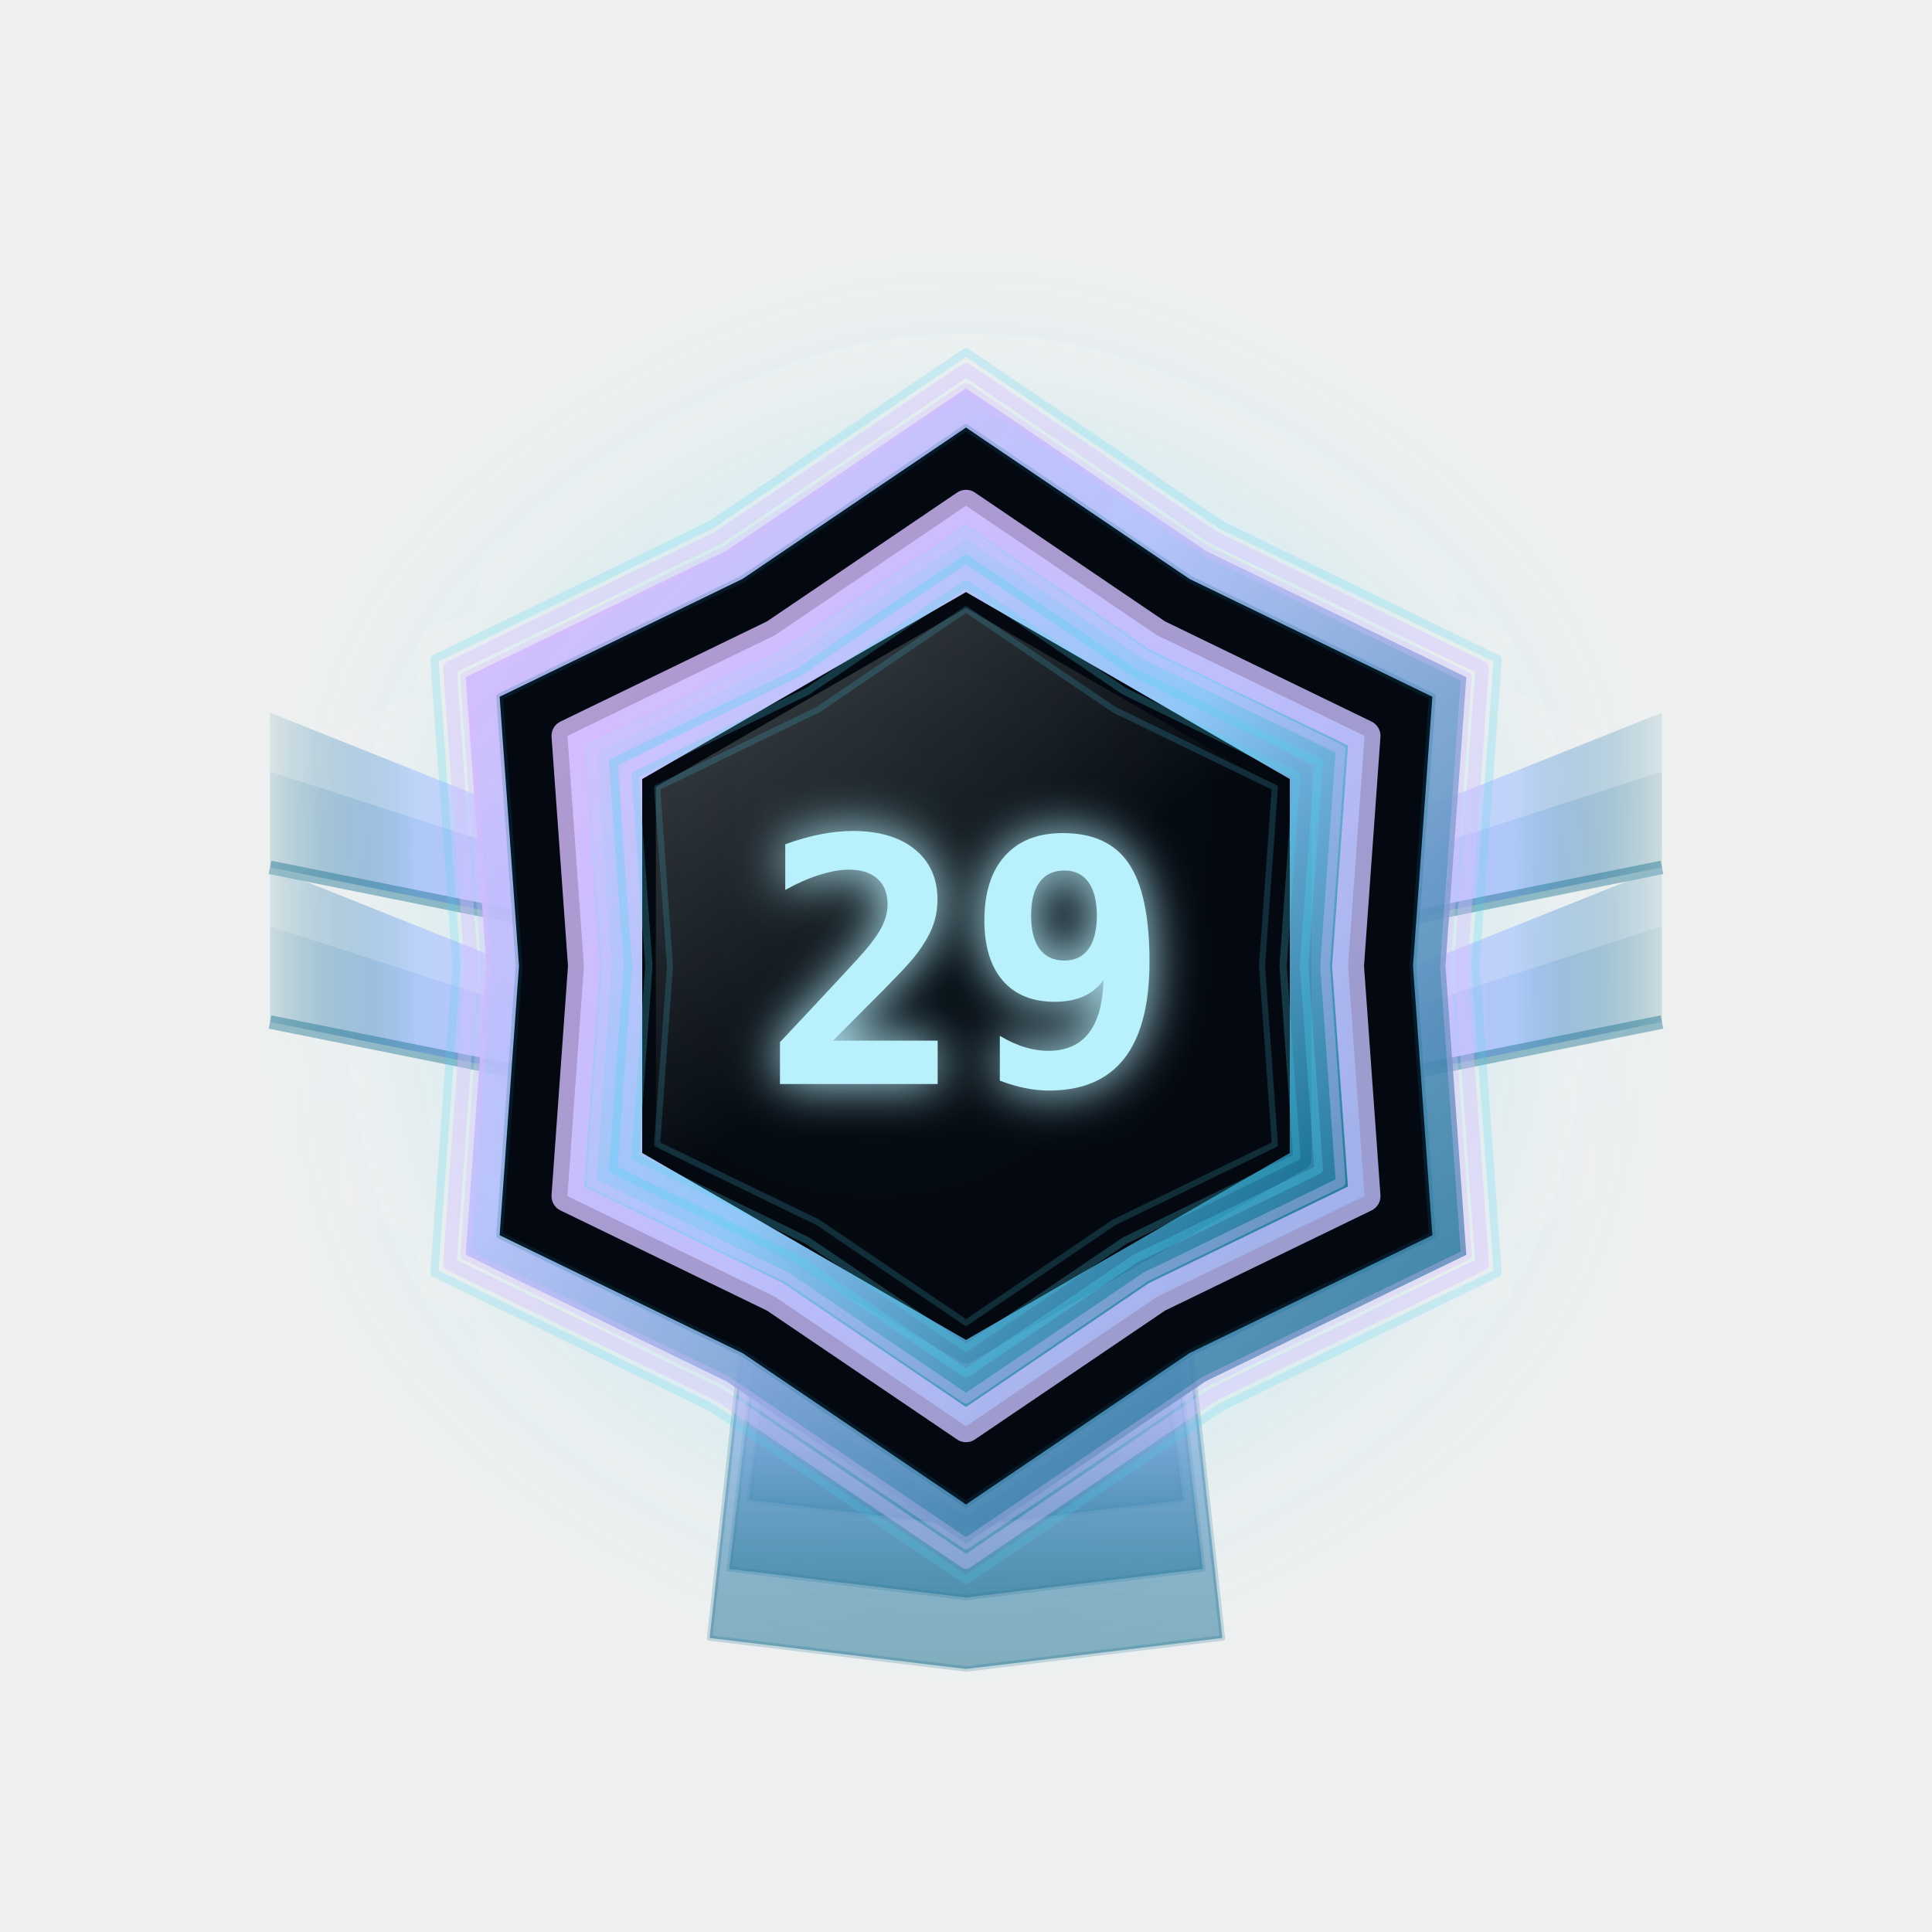
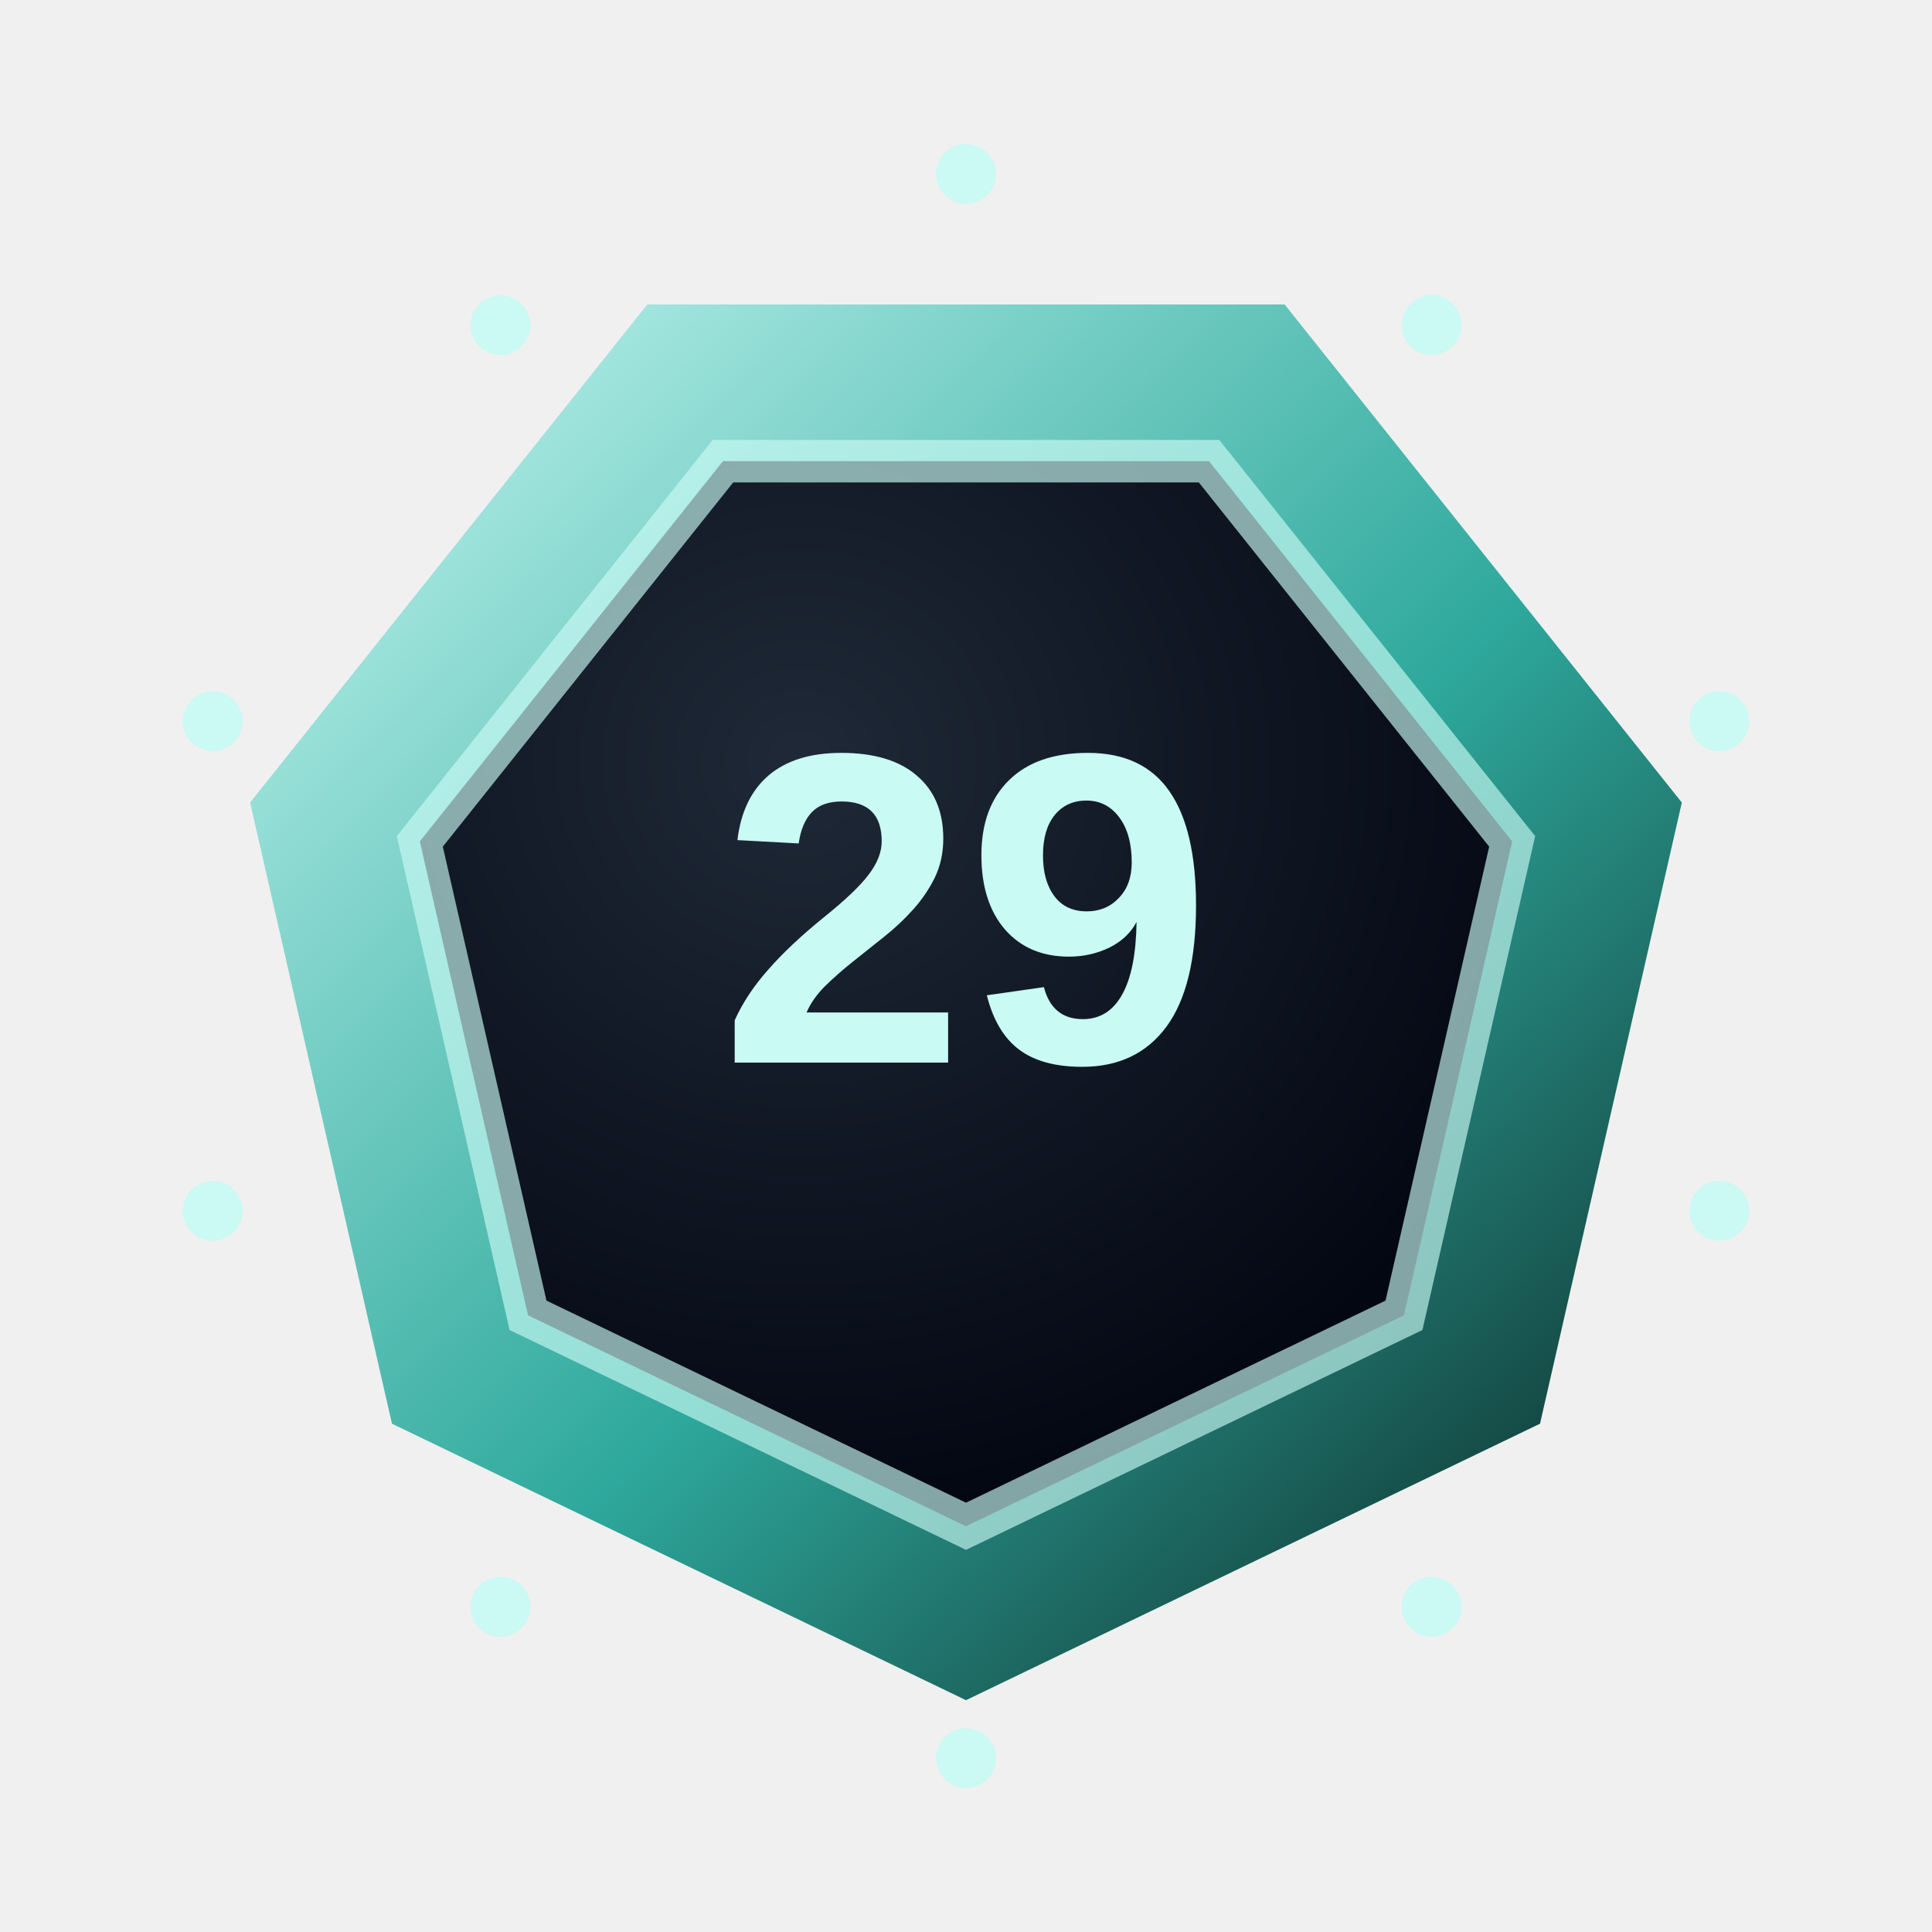
- <svg xmlns="http://www.w3.org/2000/svg" width="142.80" height="142.80" viewBox="-29.40 -29.40 142.80 142.80">
+ <svg xmlns="http://www.w3.org/2000/svg" width="100" height="100" viewBox="0 0 100 100">
  <defs>
-     <radialGradient id="bgysc9d" cx="35%" cy="28%" r="72%">
-       <stop offset="0%" stop-color="#081218" />
-       <stop offset="100%" stop-color="#040810" />
+     <linearGradient id="g" x1="0" y1="0" x2="1" y2="1">
+       <stop offset="0%" stop-color="#c9faf4" />
+       <stop offset="55%" stop-color="#2ea89c" />
+       <stop offset="100%" stop-color="#081b1a" />
+     </linearGradient>
+     <radialGradient id="bg" cx="35%" cy="28%" r="72%">
+       <stop offset="0%" stop-color="#1f2937" />
+       <stop offset="100%" stop-color="#030712" />
    </radialGradient>
-     <linearGradient id="rimysc9d" x1="5%" y1="5%" x2="95%" y2="95%">
-       <stop offset="0%" stop-color="#d6c2fe" />
-       <stop offset="50%" stop-color="#90c7f7" />
-       <stop offset="100%" stop-color="#0c6888" />
-     </linearGradient>
-     <linearGradient id="transRingysc9d" x1="0%" y1="0%" x2="100%" y2="100%">
-       <stop offset="0%" stop-color="#dbbbff" />
-       <stop offset="100%" stop-color="#babffb" />
-     </linearGradient>
-     <linearGradient id="shysc9d" x1="18%" y1="0%" x2="82%" y2="100%">
-       <stop offset="0%" stop-color="white" stop-opacity="0.2" />
-       <stop offset="50%" stop-color="white" stop-opacity="0" />
-     </linearGradient>
-     <filter id="glysc9d" x="-40%" y="-40%" width="180%" height="180%">
-       <feGaussianBlur stdDeviation="1.8" result="b" />
-       <feMerge>
-         <feMergeNode in="b" />
-         <feMergeNode in="SourceGraphic" />
-       </feMerge>
-     </filter>
-     <filter id="haloysc9d" x="-150%" y="-150%" width="500%" height="500%">
-       <feGaussianBlur stdDeviation="12" result="b" />
-       <feMerge>
-         <feMergeNode in="b" />
-         <feMergeNode in="SourceGraphic" />
-       </feMerge>
-     </filter>
-     <linearGradient id="pgysc9d_0" x1="5%" y1="0%" x2="95%" y2="100%">
-       <stop offset="0%" stop-color="#cad5fd" stop-opacity="0.95" />
-       <stop offset="38%" stop-color="#7fcaf5" stop-opacity="0.9" />
-       <stop offset="100%" stop-color="#0c6888" stop-opacity="0.85" />
-     </linearGradient>
-     <linearGradient id="pgysc9d_1" x1="5%" y1="0%" x2="95%" y2="100%">
-       <stop offset="0%" stop-color="#cad5fd" stop-opacity="0.95" />
-       <stop offset="38%" stop-color="#7fcaf5" stop-opacity="0.9" />
-       <stop offset="100%" stop-color="#0c6888" stop-opacity="0.85" />
-     </linearGradient>
-     <linearGradient id="pgysc9d_2" x1="5%" y1="0%" x2="95%" y2="100%">
-       <stop offset="0%" stop-color="#dbbaff" stop-opacity="0.95" />
-       <stop offset="38%" stop-color="#b3c0fb" stop-opacity="0.9" />
-       <stop offset="100%" stop-color="#0c6888" stop-opacity="0.85" />
-     </linearGradient>
-     <linearGradient id="apysc9d_0" x1="0%" y1="0%" x2="0%" y2="100%">
-       <stop offset="0%" stop-color="#d8c0ff" />
-       <stop offset="100%" stop-color="#0c6888" stop-opacity="0.65" />
-     </linearGradient>
-     <linearGradient id="apysc9d_1" x1="0%" y1="0%" x2="0%" y2="100%">
-       <stop offset="0%" stop-color="#a5c3f9" />
-       <stop offset="100%" stop-color="#0c6888" stop-opacity="0.65" />
-     </linearGradient>
-     <linearGradient id="apysc9d_2" x1="0%" y1="0%" x2="0%" y2="100%">
-       <stop offset="0%" stop-color="#a5c3f9" />
-       <stop offset="100%" stop-color="#0c6888" stop-opacity="0.65" />
-     </linearGradient>
-     <linearGradient id="csysc9d_L0" x1="100%" y1="50%" x2="0%" y2="50%">
-       <stop offset="0%" stop-color="#d8c0ff" stop-opacity="1.0" />
-       <stop offset="55%" stop-color="#a5c3f9" stop-opacity="0.88" />
-       <stop offset="100%" stop-color="#0c6888" stop-opacity="0.15" />
-     </linearGradient>
-     <linearGradient id="csysc9d_R0" x1="0%" y1="50%" x2="100%" y2="50%">
-       <stop offset="0%" stop-color="#d8c0ff" stop-opacity="1.0" />
-       <stop offset="55%" stop-color="#a5c3f9" stop-opacity="0.88" />
-       <stop offset="100%" stop-color="#0c6888" stop-opacity="0.15" />
-     </linearGradient>
-     <linearGradient id="csysc9d_L1" x1="100%" y1="50%" x2="0%" y2="50%">
-       <stop offset="0%" stop-color="#d8c0ff" stop-opacity="1.0" />
-       <stop offset="55%" stop-color="#a5c3f9" stop-opacity="0.88" />
-       <stop offset="100%" stop-color="#0c6888" stop-opacity="0.15" />
-     </linearGradient>
-     <linearGradient id="csysc9d_R1" x1="0%" y1="50%" x2="100%" y2="50%">
-       <stop offset="0%" stop-color="#d8c0ff" stop-opacity="1.0" />
-       <stop offset="55%" stop-color="#a5c3f9" stop-opacity="0.88" />
-       <stop offset="100%" stop-color="#0c6888" stop-opacity="0.15" />
-     </linearGradient>
  </defs>
-   <path d="M71.46,24.99 L70.24,42.00L71.46,59.01 L56.12,66.45L42.00,76.02 L27.88,66.45L12.54,59.01 L13.76,42.00L12.54,24.99 L27.88,17.55L42.00,7.98 L56.12,17.55Z" fill="#4ad4f0" fill-opacity="0.55" filter="url(#haloysc9d)" />
-   <path d="M27.88,66.45 L42.00,76.02 L56.12,66.45 L58.06,81.46 L42.00,83.40 L25.94,81.46 Z" fill="url(#apysc9d_0)" opacity="0.9" />
-   <path d="M27.88,66.45 L42.00,76.02 L56.12,66.45" fill="none" stroke="#d8c0ff" stroke-width="0.9" stroke-opacity="0.52" stroke-linejoin="round" />
-   <path d="M27.88,66.45 L42.00,76.02 L56.12,66.45 L58.06,81.46 L42.00,83.40 L25.94,81.46 Z" fill="none" stroke="#0c6888" stroke-width="0.4" stroke-opacity="0.2" stroke-linejoin="round" />
-   <path d="M26.61,68.65 L42.00,79.08 L57.39,68.65 L59.50,86.57 L42.00,88.68 L24.50,86.57 Z" fill="url(#apysc9d_1)" opacity="0.82" />
-   <path d="M26.61,68.65 L42.00,79.08 L57.39,68.65" fill="none" stroke="#d8c0ff" stroke-width="0.9" stroke-opacity="0.42" stroke-linejoin="round" />
-   <path d="M26.61,68.65 L42.00,79.08 L57.39,68.65 L59.50,86.57 L42.00,88.68 L24.50,86.57 Z" fill="none" stroke="#0c6888" stroke-width="0.4" stroke-opacity="0.2" stroke-linejoin="round" />
-   <path d="M25.34,70.86 L42.00,82.14 L58.66,70.86 L60.95,91.67 L42.00,93.96 L23.05,91.67 Z" fill="url(#apysc9d_2)" opacity="0.74" />
-   <path d="M25.34,70.86 L42.00,82.14 L58.66,70.86" fill="none" stroke="#d8c0ff" stroke-width="0.9" stroke-opacity="0.32" stroke-linejoin="round" />
-   <path d="M25.34,70.86 L42.00,82.14 L58.66,70.86 L60.95,91.67 L42.00,93.96 L23.05,91.67 Z" fill="none" stroke="#0c6888" stroke-width="0.4" stroke-opacity="0.2" stroke-linejoin="round" />
-   <polygon points="14.85,32.97 14.85,39.60 -9.44,34.71 -9.44,23.28" fill="url(#csysc9d_L0)" />
-   <polygon points="69.15,32.97 69.15,39.60 93.44,34.71 93.44,23.28" fill="url(#csysc9d_R0)" />
-   <polygon points="14.85,32.97 14.85,35.49 -9.44,27.63 -9.44,23.28" fill="white" opacity="0.22" />
-   <polygon points="69.15,32.97 69.15,35.49 93.44,27.63 93.44,23.28" fill="white" opacity="0.22" />
-   <line x1="14.85" y1="39.60" x2="-9.44" y2="34.71" stroke="#0c6888" stroke-width="1.0" stroke-opacity="0.4" />
-   <line x1="69.15" y1="39.60" x2="93.44" y2="34.71" stroke="#0c6888" stroke-width="1.0" stroke-opacity="0.4" />
-   <polygon points="14.85,44.40 14.85,51.03 -9.44,46.14 -9.44,34.71" fill="url(#csysc9d_L1)" />
-   <polygon points="69.15,44.40 69.15,51.03 93.44,46.14 93.44,34.71" fill="url(#csysc9d_R1)" />
-   <polygon points="14.85,44.40 14.85,46.92 -9.44,39.06 -9.44,34.71" fill="white" opacity="0.18" />
-   <polygon points="69.15,44.40 69.15,46.92 93.44,39.06 93.44,34.71" fill="white" opacity="0.18" />
-   <line x1="14.85" y1="51.03" x2="-9.44" y2="46.14" stroke="#0c6888" stroke-width="1.0" stroke-opacity="0.4" />
-   <line x1="69.15" y1="51.03" x2="93.44" y2="46.14" stroke="#0c6888" stroke-width="1.0" stroke-opacity="0.4" />
-   <path d="M73.97,23.54 L72.64,42.00L73.97,60.46 L57.32,68.53L42.00,78.91 L26.68,68.53L10.03,60.46 L11.36,42.00L10.03,23.54 L26.68,15.47L42.00,5.09 L57.32,15.47Z" fill="url(#pgysc9d_0)" />
-   <path d="M71.46,24.99 L70.24,42.00L71.46,59.01 L56.12,66.45L42.00,76.02 L27.88,66.45L12.54,59.01 L13.76,42.00L12.54,24.99 L27.88,17.55L42.00,7.98 L56.12,17.55Z" fill="#040810" />
-   <path d="M73.97,23.54 L72.64,42.00L73.97,60.46 L57.32,68.53L42.00,78.91 L26.68,68.53L10.03,60.46 L11.36,42.00L10.03,23.54 L26.68,15.47L42.00,5.09 L57.32,15.47Z" fill="none" stroke="#cad5fd" stroke-width="0.8" stroke-opacity="0.48" stroke-linejoin="round" />
-   <path d="M71.46,24.99 L70.24,42.00L71.46,59.01 L56.12,66.45L42.00,76.02 L27.88,66.45L12.54,59.01 L13.76,42.00L12.54,24.99 L27.88,17.55L42.00,7.98 L56.12,17.55Z" fill="none" stroke="#0c6888" stroke-width="0.5" stroke-opacity="0.28" stroke-linejoin="round" />
-   <path d="M76.47,22.10 L75.04,42.00L76.47,61.90 L58.52,70.61L42.00,81.80 L25.48,70.61L7.53,61.90 L8.96,42.00L7.53,22.10 L25.48,13.39L42.00,2.20 L58.52,13.39Z" fill="url(#pgysc9d_1)" />
-   <path d="M73.97,23.54 L72.64,42.00L73.97,60.46 L57.32,68.53L42.00,78.91 L26.68,68.53L10.03,60.46 L11.36,42.00L10.03,23.54 L26.68,15.47L42.00,5.09 L57.32,15.47Z" fill="#040810" />
-   <path d="M76.47,22.10 L75.04,42.00L76.47,61.90 L58.52,70.61L42.00,81.80 L25.48,70.61L7.53,61.90 L8.96,42.00L7.53,22.10 L25.48,13.39L42.00,2.20 L58.52,13.39Z" fill="none" stroke="#cad5fd" stroke-width="0.8" stroke-opacity="0.4" stroke-linejoin="round" />
-   <path d="M73.97,23.54 L72.64,42.00L73.97,60.46 L57.32,68.53L42.00,78.91 L26.68,68.53L10.03,60.46 L11.36,42.00L10.03,23.54 L26.68,15.47L42.00,5.09 L57.32,15.47Z" fill="none" stroke="#0c6888" stroke-width="0.5" stroke-opacity="0.24" stroke-linejoin="round" />
-   <path d="M78.98,20.65 L77.44,42.00L78.98,63.35 L59.72,72.69L42.00,84.70 L24.28,72.69L5.02,63.35 L6.56,42.00L5.02,20.65 L24.28,11.31L42.00,-0.70 L59.72,11.31Z" fill="url(#pgysc9d_2)" />
-   <path d="M76.47,22.10 L75.04,42.00L76.47,61.90 L58.52,70.61L42.00,81.80 L25.48,70.61L7.53,61.90 L8.96,42.00L7.53,22.10 L25.48,13.39L42.00,2.20 L58.52,13.39Z" fill="#040810" />
-   <path d="M78.98,20.65 L77.44,42.00L78.98,63.35 L59.72,72.69L42.00,84.70 L24.28,72.69L5.02,63.35 L6.56,42.00L5.02,20.65 L24.28,11.31L42.00,-0.70 L59.72,11.31Z" fill="none" stroke="#dbbaff" stroke-width="0.8" stroke-opacity="0.32" stroke-linejoin="round" />
-   <path d="M76.47,22.10 L75.04,42.00L76.47,61.90 L58.52,70.61L42.00,81.80 L25.48,70.61L7.53,61.90 L8.96,42.00L7.53,22.10 L25.48,13.39L42.00,2.20 L58.52,13.39Z" fill="none" stroke="#0c6888" stroke-width="0.5" stroke-opacity="0.2" stroke-linejoin="round" />
-   <path d="M80.15,19.97 L78.57,42.00L80.15,64.03 L60.28,73.67L42.00,86.06 L23.72,73.67L3.85,64.03 L5.43,42.00L3.85,19.97 L23.72,10.33L42.00,-2.06 L60.28,10.33Z" fill="none" stroke="#d9beff" stroke-width="1.0" stroke-opacity="0.38" stroke-linejoin="round" />
-   <path d="M81.30,19.31 L79.66,42.00L81.30,64.69 L60.83,74.62L42.00,87.38 L23.17,74.62L2.70,64.69 L4.34,42.00L2.70,19.31 L23.17,9.38L42.00,-3.38 L60.83,9.38Z" fill="none" stroke="#4ad4f0" stroke-width="0.6" stroke-opacity="0.2" stroke-linejoin="round" />
-   <path d="M71.46,24.99 L70.24,42.00L71.46,59.01 L56.12,66.45L42.00,76.02 L27.88,66.45L12.54,59.01 L13.76,42.00L12.54,24.99 L27.88,17.55L42.00,7.98 L56.12,17.55Z" fill="url(#rimysc9d)" />
-   <path d="M66.73,27.72L66.73,56.28L42.00,70.56L17.27,56.28L17.27,27.72L42.00,13.44Z" fill="#040810" />
-   <path d="M66.73,27.72L66.73,56.28L42.00,70.56L17.27,56.28L17.27,27.72L42.00,13.44Z" fill="none" stroke="url(#rimysc9d)" stroke-width="1.596" stroke-linejoin="round" />
-   <path d="M64.92,28.77L64.92,55.23L42.00,68.46L19.08,55.23L19.08,28.77L42.00,15.54Z" fill="url(#bgysc9d)" />
-   <path d="M64.92,28.77L64.92,55.23L42.00,68.46L19.08,55.23L19.08,28.77L42.00,15.54Z" fill="url(#shysc9d)" />
-   <path d="M71.46,24.99 L70.24,42.00L71.46,59.01 L56.12,66.45L42.00,76.02 L27.88,66.45L12.54,59.01 L13.76,42.00L12.54,24.99 L27.88,17.55L42.00,7.98 L56.12,17.55Z" fill="none" stroke="url(#transRingysc9d)" stroke-width="2.352" stroke-opacity="0.81" stroke-linejoin="round" />
-   <path d="M69.69,26.01 L68.54,42.00L69.69,57.99 L55.27,64.99L42.00,73.98 L28.73,64.99L14.31,57.99 L15.46,42.00L14.31,26.01 L28.73,19.01L42.00,10.02 L55.27,19.01Z" fill="none" stroke="#d8c0ff" stroke-width="0.72" stroke-opacity="0.36" stroke-linejoin="round" />
-   <path d="M68.07,26.95 L66.99,42.00L68.07,57.05 L54.49,63.64L42.00,72.11 L29.51,63.64L15.93,57.05 L17.01,42.00L15.93,26.95 L29.51,20.36L42.00,11.89 L54.49,20.36Z" fill="none" stroke="#4ad4f0" stroke-width="0.63" stroke-opacity="0.3" stroke-linejoin="round" />
-   <path d="M66.45,27.88 L65.44,42.00L66.45,56.12 L53.72,62.30L42.00,70.24 L30.28,62.30L17.55,56.12 L18.56,42.00L17.55,27.88 L30.28,21.70L42.00,13.76 L53.72,21.70Z" fill="none" stroke="#4ad4f0" stroke-width="0.54" stroke-opacity="0.24" stroke-linejoin="round" />
-   <path d="M64.83,28.82 L63.88,42.00L64.83,55.18 L52.94,60.95L42.00,68.37 L31.06,60.95L19.17,55.18 L20.12,42.00L19.17,28.82 L31.06,23.05L42.00,15.63 L52.94,23.05Z" fill="none" stroke="#4ad4f0" stroke-width="0.45" stroke-opacity="0.18" stroke-linejoin="round" />
-   <text x="42" y="42" text-anchor="middle" dominant-baseline="central" font-family="Orbitron,monospace" font-weight="900" font-size="25.2" fill="#b8f0fc" filter="url(#glysc9d)">29</text>
+   <path d="M 66.49 15.76 L 87.05 41.54 L 79.71 73.69 L 50.00 88.00 L 20.29 73.69 L 12.95 41.54 L 33.51 15.76 Z" fill="#2db7aa" opacity="0.28" />
+   <path d="M 66.49 15.76 L 87.05 41.54 L 79.71 73.69 L 50.00 88.00 L 20.29 73.69 L 12.95 41.54 L 33.51 15.76 Z" fill="url(#g)" />
+   <path d="M 62.58 23.87 L 78.27 43.55 L 72.67 68.08 L 50.00 79.00 L 27.33 68.08 L 21.73 43.55 L 37.42 23.87 Z" fill="url(#bg)" />
+   <path d="M 62.58 23.87 L 78.27 43.55 L 72.67 68.08 L 50.00 79.00 L 27.33 68.08 L 21.73 43.55 L 37.42 23.87 Z" fill="none" stroke="#c9faf4" stroke-width="2.2" opacity="0.65" />
+   <circle cx="50.00" cy="9.00" r="1.55" fill="#c9faf4" opacity="0.95" />
+   <circle cx="74.10" cy="16.83" r="1.55" fill="#c9faf4" opacity="0.95" />
+   <circle cx="88.99" cy="37.33" r="1.55" fill="#c9faf4" opacity="0.95" />
+   <circle cx="88.99" cy="62.67" r="1.55" fill="#c9faf4" opacity="0.95" />
+   <circle cx="74.10" cy="83.17" r="1.55" fill="#c9faf4" opacity="0.95" />
+   <circle cx="50.00" cy="91.00" r="1.55" fill="#c9faf4" opacity="0.95" />
+   <circle cx="25.90" cy="83.17" r="1.55" fill="#c9faf4" opacity="0.95" />
+   <circle cx="11.01" cy="62.67" r="1.55" fill="#c9faf4" opacity="0.95" />
+   <circle cx="11.01" cy="37.33" r="1.55" fill="#c9faf4" opacity="0.95" />
+   <circle cx="25.90" cy="16.83" r="1.55" fill="#c9faf4" opacity="0.95" />
+   <text x="50" y="55" text-anchor="middle" font-family="Arial, Helvetica, sans-serif" font-weight="700" font-size="22.96" fill="#c9faf4">29</text>
</svg>
